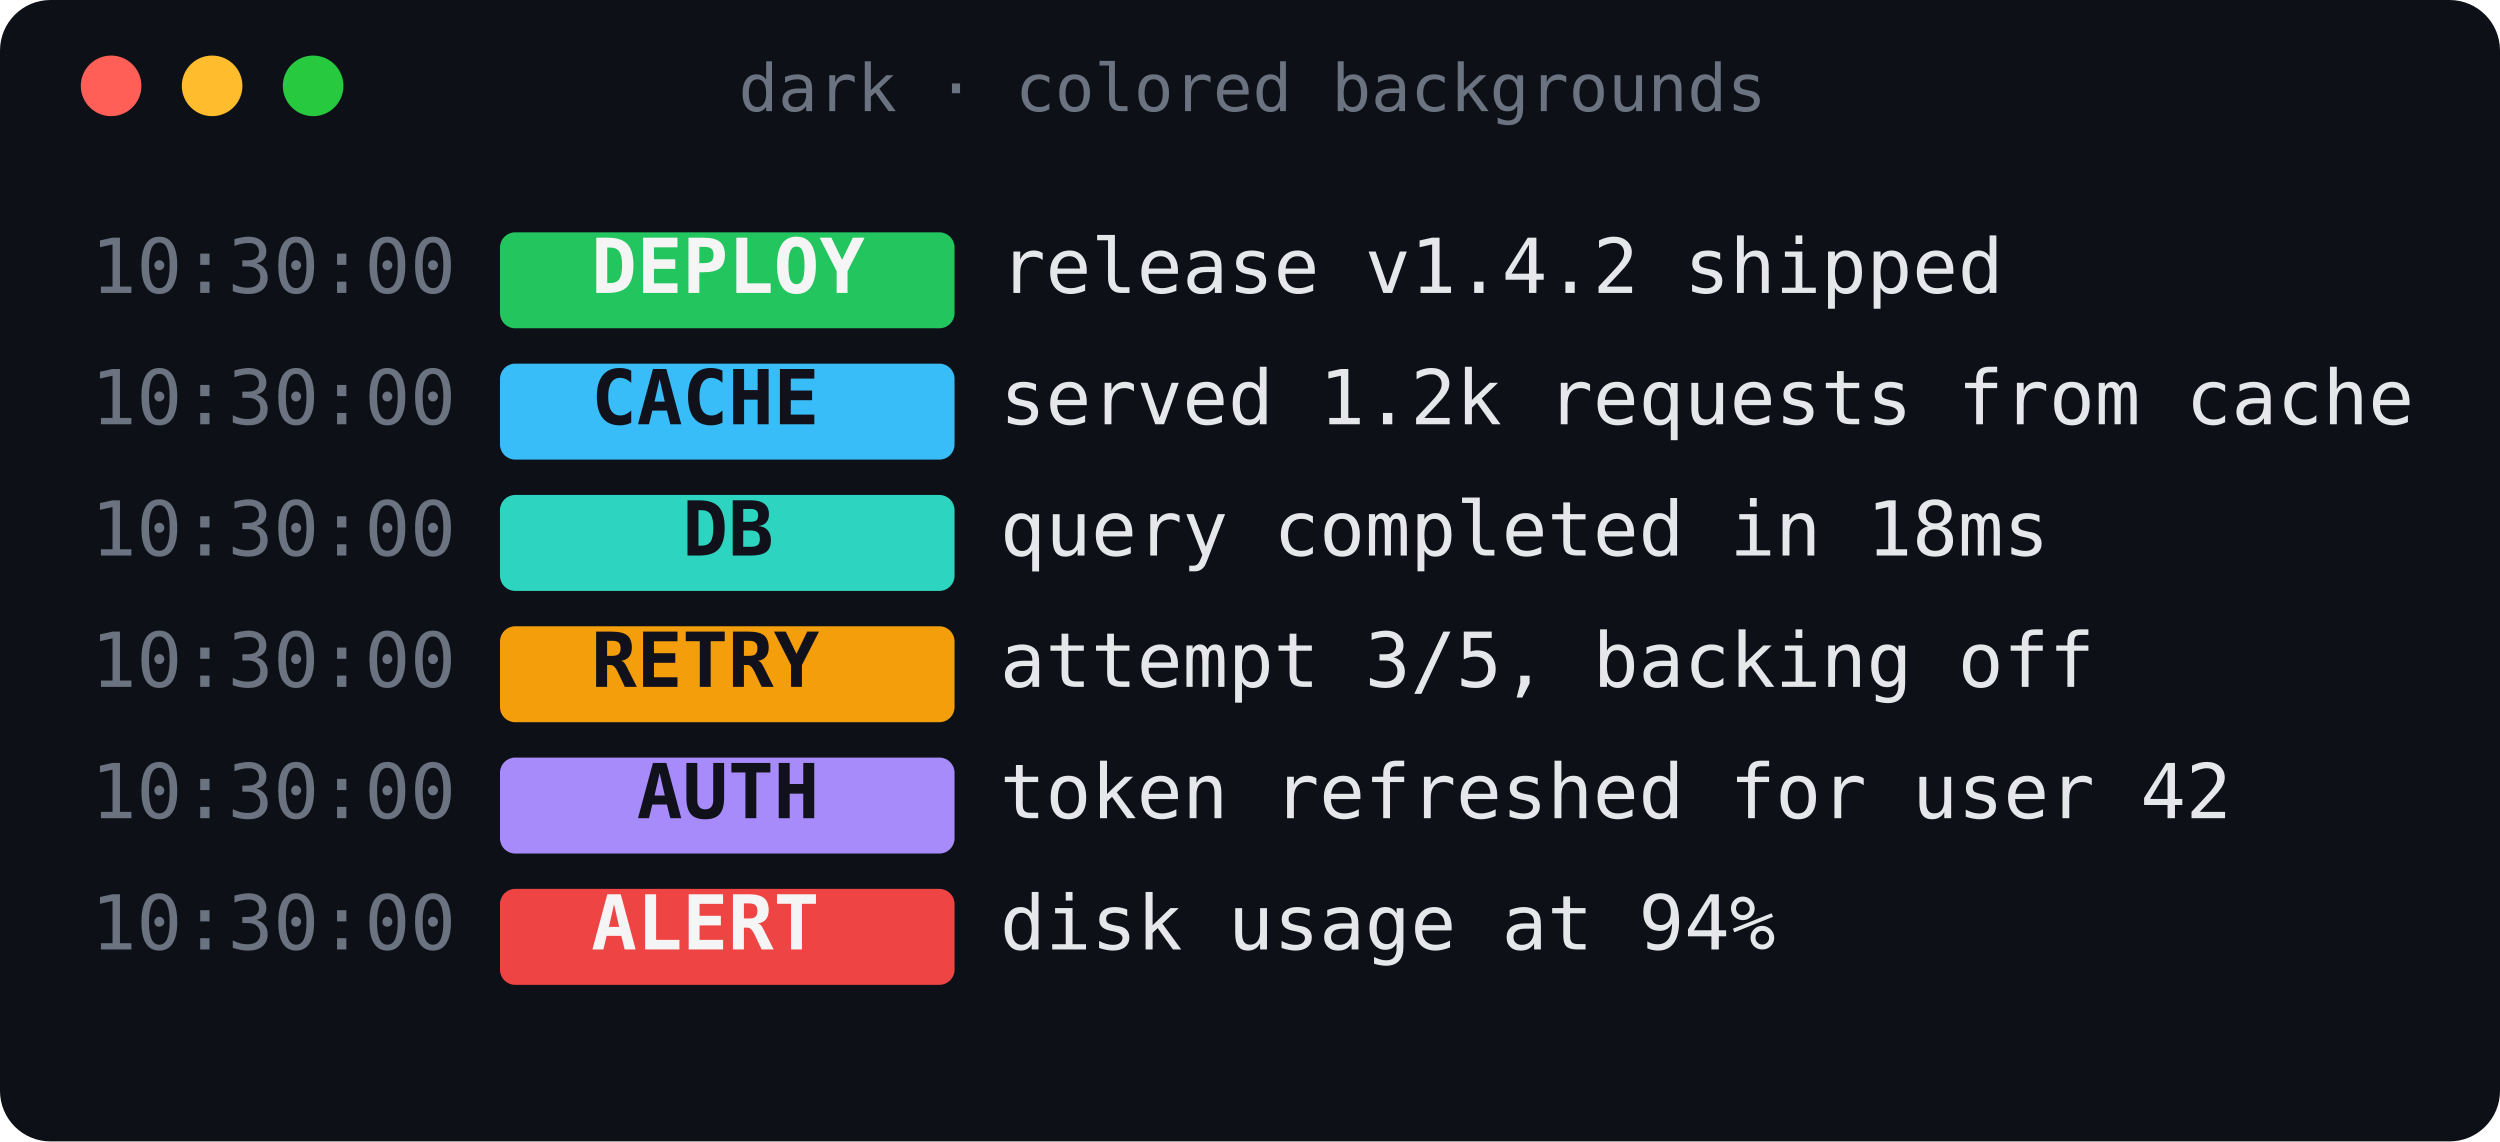
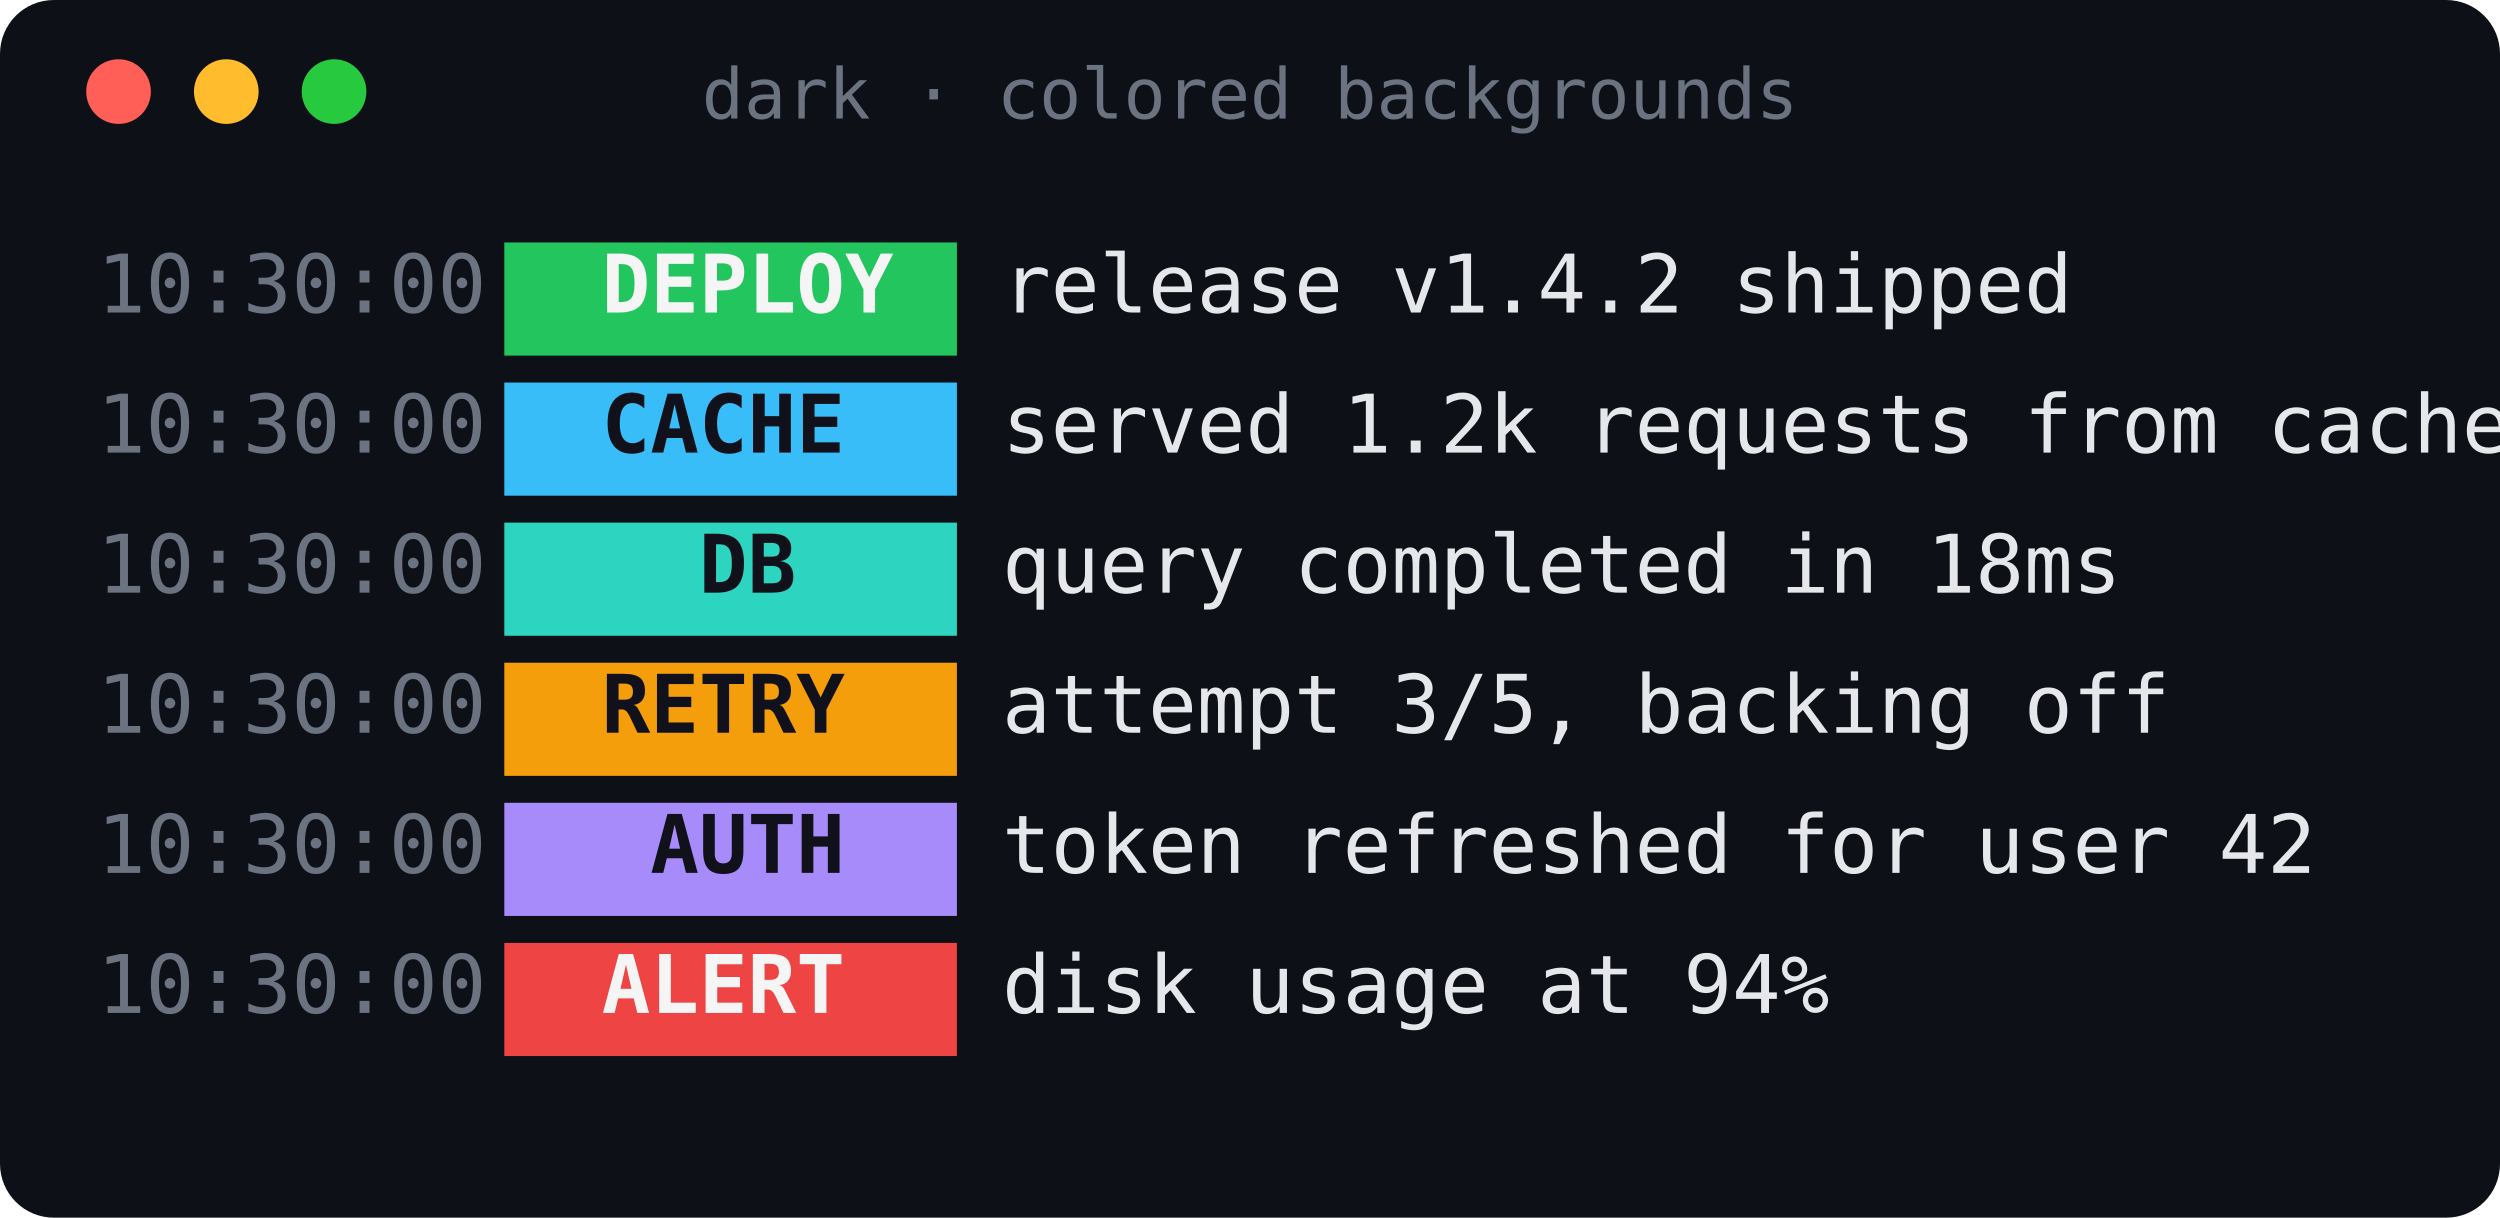
- <svg xmlns="http://www.w3.org/2000/svg" width="495" height="226" viewBox="0 0 495 226" font-family="ui-monospace, SFMono-Regular, Menlo, Consolas, monospace" font-size="15">
-   <rect width="495" height="226" rx="10" fill="#0d1117" />
+ <svg xmlns="http://www.w3.org/2000/svg" width="464" height="226" viewBox="0 0 464 226" font-family="ui-monospace, SFMono-Regular, Menlo, Consolas, monospace" font-size="15">
+   <rect width="464" height="226" rx="10" fill="#0d1117" />
  <circle cx="22" cy="17" r="6" fill="#ff5f56" />
  <circle cx="42" cy="17" r="6" fill="#ffbd2e" />
  <circle cx="62" cy="17" r="6" fill="#27c93f" />
-   <text x="248" y="22" fill="#6b7280" font-size="13" text-anchor="middle">dark · colored backgrounds</text>
-   <rect x="99.0" y="46.0" width="90.0" height="19" rx="3" fill="#22c55e" />
-   <text x="18.0" y="58" fill="#6b7280" font-weight="400" textLength="72.0" lengthAdjust="spacingAndGlyphs" xml:space="preserve">10:30:00</text>
-   <text x="99.0" y="58" fill="#f5f5f5" font-weight="700" textLength="90.0" lengthAdjust="spacingAndGlyphs" xml:space="preserve">  DEPLOY  </text>
-   <text x="198.0" y="58" fill="#e5e7eb" font-weight="400" textLength="198.0" lengthAdjust="spacingAndGlyphs" xml:space="preserve">release v1.4.2 shipped</text>
-   <rect x="99.0" y="72.0" width="90.0" height="19" rx="3" fill="#38bdf8" />
-   <text x="18.0" y="84" fill="#6b7280" font-weight="400" textLength="72.0" lengthAdjust="spacingAndGlyphs" xml:space="preserve">10:30:00</text>
-   <text x="99.0" y="84" fill="#11111b" font-weight="700" textLength="90.0" lengthAdjust="spacingAndGlyphs" xml:space="preserve">  CACHE   </text>
-   <text x="198.0" y="84" fill="#e5e7eb" font-weight="400" textLength="279.0" lengthAdjust="spacingAndGlyphs" xml:space="preserve">served 1.2k requests from cache</text>
-   <rect x="99.0" y="98.0" width="90.0" height="19" rx="3" fill="#2dd4bf" />
-   <text x="18.0" y="110" fill="#6b7280" font-weight="400" textLength="72.0" lengthAdjust="spacingAndGlyphs" xml:space="preserve">10:30:00</text>
-   <text x="99.0" y="110" fill="#11111b" font-weight="700" textLength="90.0" lengthAdjust="spacingAndGlyphs" xml:space="preserve">    DB    </text>
-   <text x="198.0" y="110" fill="#e5e7eb" font-weight="400" textLength="207.0" lengthAdjust="spacingAndGlyphs" xml:space="preserve">query completed in 18ms</text>
-   <rect x="99.0" y="124.0" width="90.0" height="19" rx="3" fill="#f59e0b" />
-   <text x="18.0" y="136" fill="#6b7280" font-weight="400" textLength="72.0" lengthAdjust="spacingAndGlyphs" xml:space="preserve">10:30:00</text>
-   <text x="99.0" y="136" fill="#11111b" font-weight="700" textLength="90.0" lengthAdjust="spacingAndGlyphs" xml:space="preserve">  RETRY   </text>
-   <text x="198.0" y="136" fill="#e5e7eb" font-weight="400" textLength="216.0" lengthAdjust="spacingAndGlyphs" xml:space="preserve">attempt 3/5, backing off</text>
-   <rect x="99.0" y="150.0" width="90.0" height="19" rx="3" fill="#a78bfa" />
-   <text x="18.0" y="162" fill="#6b7280" font-weight="400" textLength="72.0" lengthAdjust="spacingAndGlyphs" xml:space="preserve">10:30:00</text>
-   <text x="99.0" y="162" fill="#11111b" font-weight="700" textLength="90.0" lengthAdjust="spacingAndGlyphs" xml:space="preserve">   AUTH   </text>
-   <text x="198.0" y="162" fill="#e5e7eb" font-weight="400" textLength="243.0" lengthAdjust="spacingAndGlyphs" xml:space="preserve">token refreshed for user 42</text>
-   <rect x="99.0" y="176.0" width="90.0" height="19" rx="3" fill="#ef4444" />
-   <text x="18.0" y="188" fill="#6b7280" font-weight="400" textLength="72.0" lengthAdjust="spacingAndGlyphs" xml:space="preserve">10:30:00</text>
-   <text x="99.0" y="188" fill="#f5f5f5" font-weight="700" textLength="90.0" lengthAdjust="spacingAndGlyphs" xml:space="preserve">  ALERT   </text>
-   <text x="198.0" y="188" fill="#e5e7eb" font-weight="400" textLength="153.0" lengthAdjust="spacingAndGlyphs" xml:space="preserve">disk usage at 94%</text>
+   <text x="232" y="22" fill="#6b7280" font-size="13" text-anchor="middle">dark · colored backgrounds</text>
+   <rect x="93.6" y="45.0" width="84.0" height="21" fill="#22c55e" />
+   <text x="18.0" y="58" fill="#6b7280" font-weight="400" textLength="67.2" lengthAdjust="spacing" xml:space="preserve">10:30:00</text>
+   <text x="93.6" y="58" fill="#f5f5f5" font-weight="700" textLength="84.0" lengthAdjust="spacing" xml:space="preserve">  DEPLOY  </text>
+   <text x="186.0" y="58" fill="#e5e7eb" font-weight="400" textLength="184.8" lengthAdjust="spacing" xml:space="preserve">release v1.4.2 shipped</text>
+   <rect x="93.6" y="71.0" width="84.0" height="21" fill="#38bdf8" />
+   <text x="18.0" y="84" fill="#6b7280" font-weight="400" textLength="67.2" lengthAdjust="spacing" xml:space="preserve">10:30:00</text>
+   <text x="93.6" y="84" fill="#11111b" font-weight="700" textLength="84.0" lengthAdjust="spacing" xml:space="preserve">  CACHE   </text>
+   <text x="186.0" y="84" fill="#e5e7eb" font-weight="400" textLength="260.4" lengthAdjust="spacing" xml:space="preserve">served 1.2k requests from cache</text>
+   <rect x="93.6" y="97.0" width="84.0" height="21" fill="#2dd4bf" />
+   <text x="18.0" y="110" fill="#6b7280" font-weight="400" textLength="67.2" lengthAdjust="spacing" xml:space="preserve">10:30:00</text>
+   <text x="93.6" y="110" fill="#11111b" font-weight="700" textLength="84.0" lengthAdjust="spacing" xml:space="preserve">    DB    </text>
+   <text x="186.0" y="110" fill="#e5e7eb" font-weight="400" textLength="193.2" lengthAdjust="spacing" xml:space="preserve">query completed in 18ms</text>
+   <rect x="93.6" y="123.0" width="84.0" height="21" fill="#f59e0b" />
+   <text x="18.0" y="136" fill="#6b7280" font-weight="400" textLength="67.2" lengthAdjust="spacing" xml:space="preserve">10:30:00</text>
+   <text x="93.6" y="136" fill="#11111b" font-weight="700" textLength="84.0" lengthAdjust="spacing" xml:space="preserve">  RETRY   </text>
+   <text x="186.0" y="136" fill="#e5e7eb" font-weight="400" textLength="201.6" lengthAdjust="spacing" xml:space="preserve">attempt 3/5, backing off</text>
+   <rect x="93.6" y="149.0" width="84.0" height="21" fill="#a78bfa" />
+   <text x="18.0" y="162" fill="#6b7280" font-weight="400" textLength="67.2" lengthAdjust="spacing" xml:space="preserve">10:30:00</text>
+   <text x="93.6" y="162" fill="#11111b" font-weight="700" textLength="84.0" lengthAdjust="spacing" xml:space="preserve">   AUTH   </text>
+   <text x="186.0" y="162" fill="#e5e7eb" font-weight="400" textLength="226.8" lengthAdjust="spacing" xml:space="preserve">token refreshed for user 42</text>
+   <rect x="93.6" y="175.0" width="84.0" height="21" fill="#ef4444" />
+   <text x="18.0" y="188" fill="#6b7280" font-weight="400" textLength="67.2" lengthAdjust="spacing" xml:space="preserve">10:30:00</text>
+   <text x="93.6" y="188" fill="#f5f5f5" font-weight="700" textLength="84.0" lengthAdjust="spacing" xml:space="preserve">  ALERT   </text>
+   <text x="186.0" y="188" fill="#e5e7eb" font-weight="400" textLength="142.8" lengthAdjust="spacing" xml:space="preserve">disk usage at 94%</text>
</svg>
